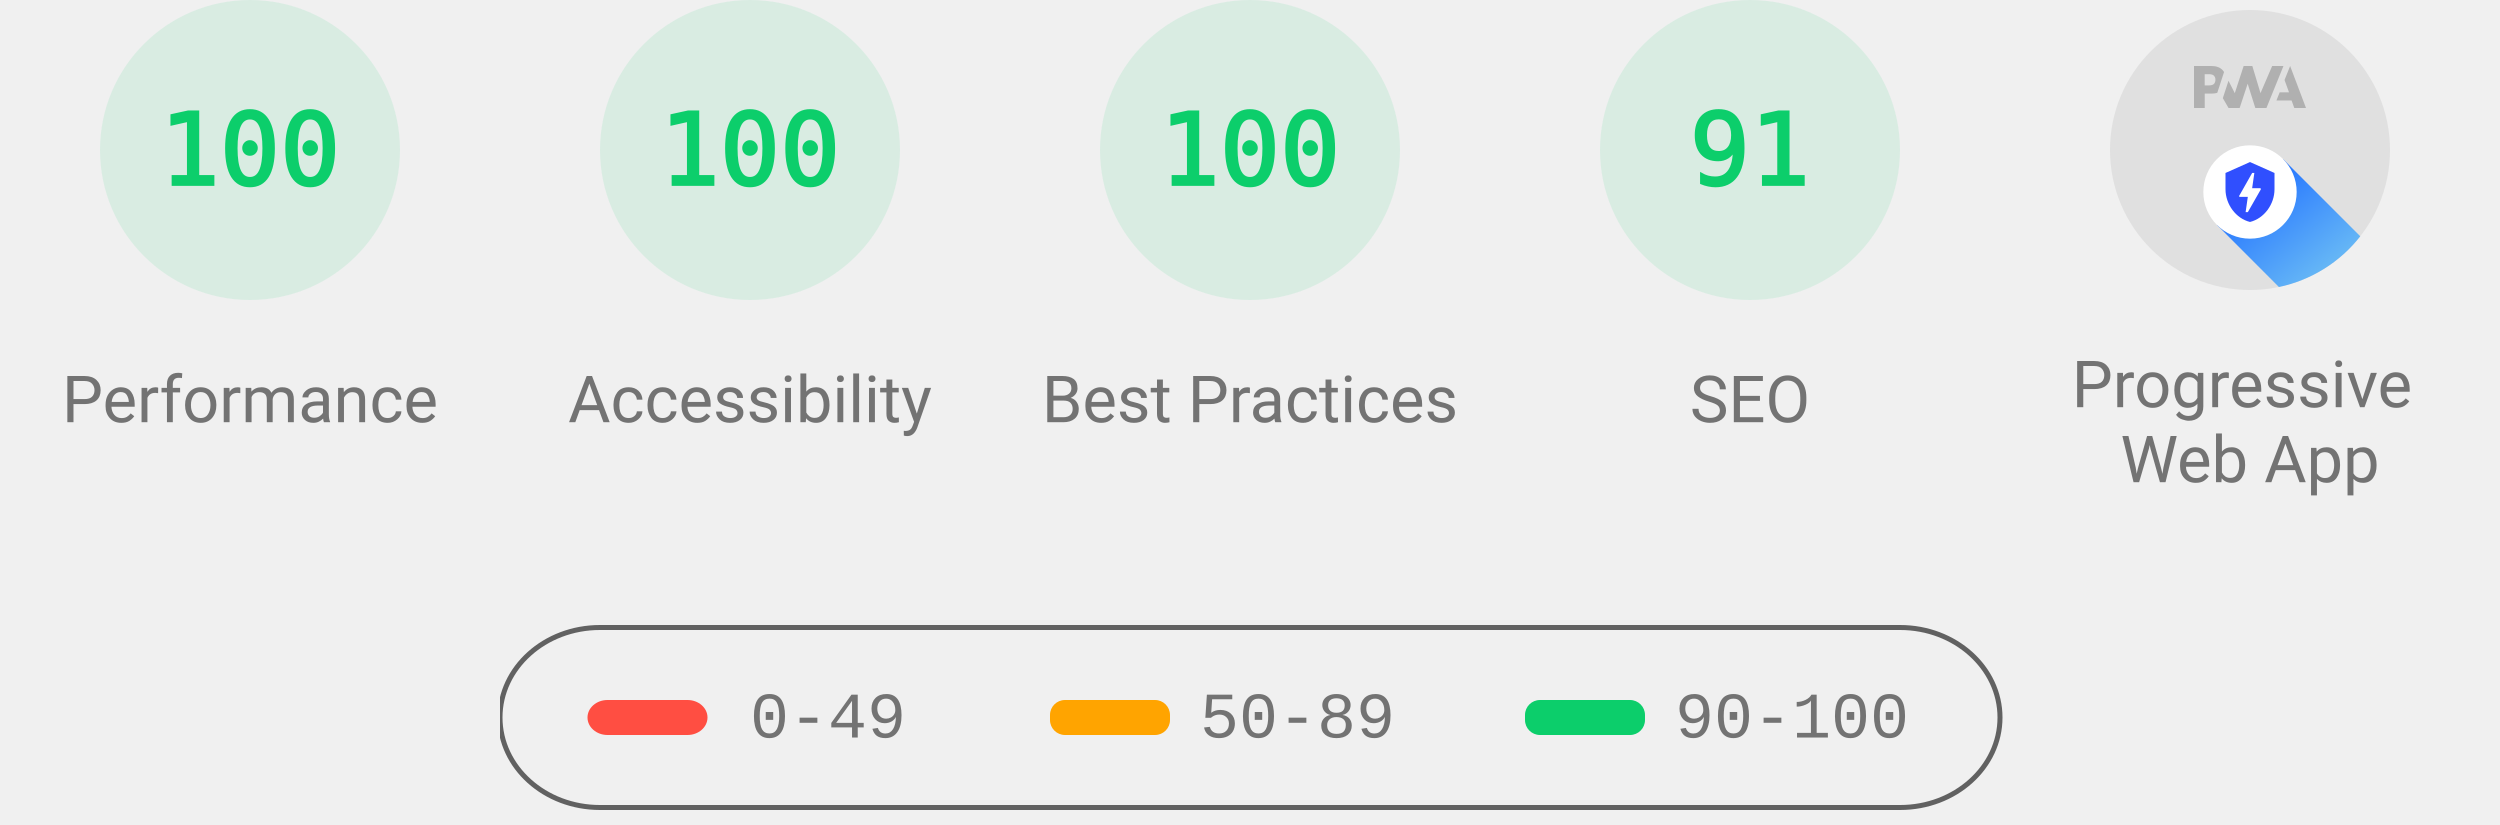
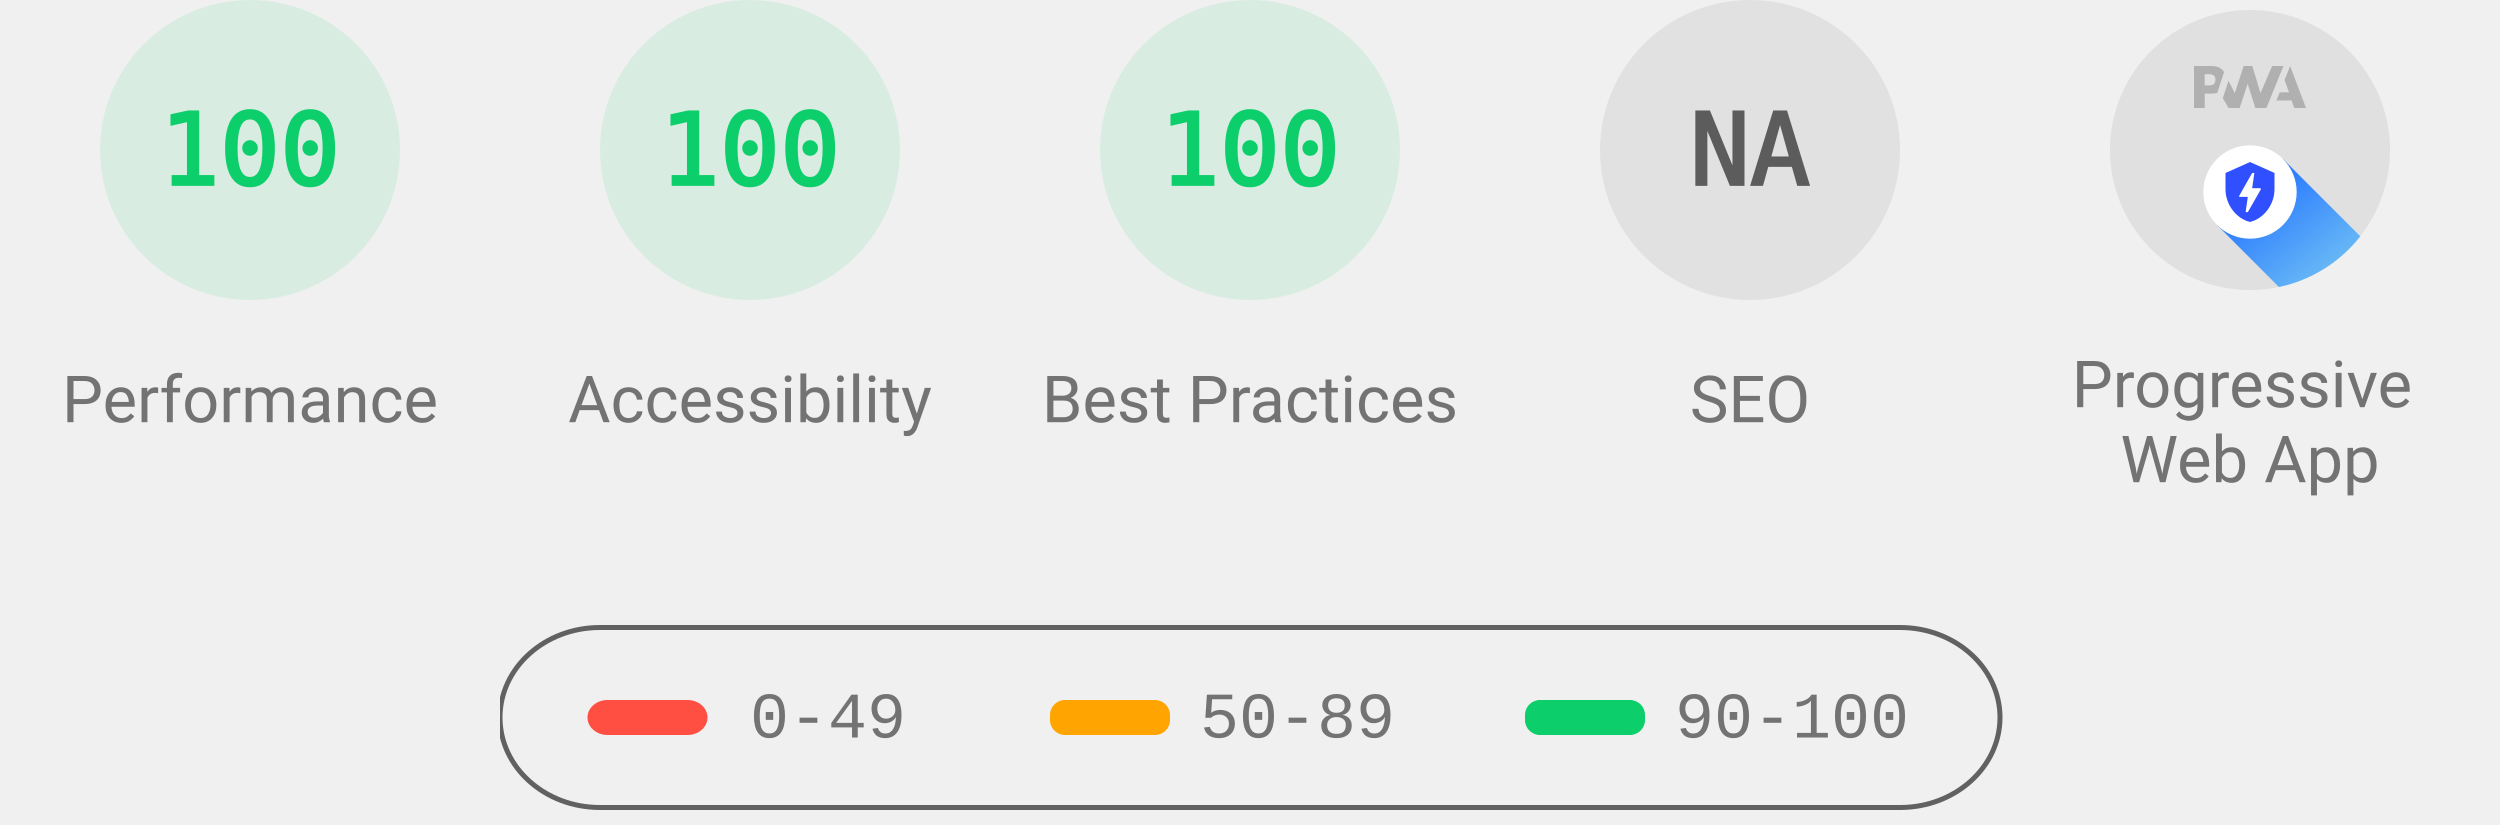
<svg xmlns="http://www.w3.org/2000/svg" class="theme--agnostic" fill="none" width="1000" height="330">
  <style>
			.gauge-base {
				opacity: 0.1
			}

			.gauge-arc {
				fill: none;
				animation-delay: 250ms;
				stroke-linecap: round;
				transform: rotate(-90deg);
				transform-origin: 100px 60px;
				animation: load-gauge 1s ease forwards
			}

			.guage-text {
				font-size: 40px;
				font-family: monospace;
				text-align: center
			}

			.guage-red {
				color: #ff4e42;
				fill: #ff4e42;
				stroke: #ff4e42
			}
			.guage-orange {
				color: #ffa400;
				fill: #ffa400;
				stroke: #ffa400
			}
			.guage-green {
				color: #0cce6b;
				fill: #0cce6b;
				stroke: #0cce6b
			}
			.theme--agnostic .guage-undefined {
				color: #5c5c5c;
				fill: #5c5c5c;
				stroke: #5c5c5c
			}
			.theme--light .guage-undefined {
				color: #1e1e1e;
				fill: #1e1e1e;
				stroke: #1e1e1e
			}
			.theme--dark .guage-undefined {
				color: #f5f5f5;
				fill: #f5f5f5;
				stroke: #f5f5f5
			}

			.guage-title {
				stroke: none;
				font-size: 26px;
				line-height: 26px;
				font-family: Roboto, Halvetica, Arial, sans-serif
			}
			.metric.guage-title {
				font-family: 'Courier New', Courier, monospace
			}
			.theme--agnostic .guage-title {
				color: #737373;
				fill: #737373
			}
			.theme--light .guage-title {
				color: #212121;
				fill: #212121
			}
			.theme--dark .guage-title {
				color: #f5f5f5;
				fill: #f5f5f5
			}

			@keyframes load-gauge {
				from {
					stroke-dasharray: 0 352.858
				}
			}
			.lh-gauge--pwa__disc {
				fill: #e0e0e0
			}
			.lh-gauge--pwa__logo {
				position: relative;
				fill: #b0b0b0
			}
			.lh-gauge--pwa__invisible {
				display: none
			}
			.lh-gauge--pwa__visible {
				display: inline
			}
			.guage-invisible {
				display: none
			}
			.lh-gauge--pwa__logo--primary-color {
				fill: #304ffe
			}
			.theme--agnostic .lh-gauge--pwa__logo--secondary-color {
				fill: #787878
			}
			.theme--light .lh-gauge--pwa__logo--secondary-color {
				fill: #3d3d3d
			}
			.theme--dark .lh-gauge--pwa__logo--secondary-color {
				fill: #d8b6b6
			}
			.theme--light #svg_2 {
				stroke: #00000022
			}
			.theme--agnostic #svg_2 {
				stroke: #616161
			}
			.theme--light #svg_2 {
				stroke: #00000022
			}
			.theme--dark #svg_2 {
				stroke: #f5f5f566
			}
		</style>
  <svg class="guage-div guage-perf guage-green" viewBox="0 0 200 200" width="200" height="200" x="0" y="0">
    <circle class="gauge-base" r="56" cx="100" cy="60" stroke-width="8" />
    <circle class="gauge-arc guage-arc-1" r="56" cx="100" cy="60" stroke-width="8" style="stroke-dasharray: 351.858, 351.858;" />
    <text class="guage-text" x="100px" y="60px" alignment-baseline="central" dominant-baseline="central" text-anchor="middle">100</text>
    <text class="guage-title" x="100px" y="160px" alignment-baseline="central" dominant-baseline="central" text-anchor="middle">Performance</text>
  </svg>,<svg class="guage-div guage-perf guage-green" viewBox="0 0 200 200" width="200" height="200" x="200" y="0">
    <circle class="gauge-base" r="56" cx="100" cy="60" stroke-width="8" />
    <circle class="gauge-arc guage-arc-1" r="56" cx="100" cy="60" stroke-width="8" style="stroke-dasharray: 351.858, 351.858;" />
    <text class="guage-text" x="100px" y="60px" alignment-baseline="central" dominant-baseline="central" text-anchor="middle">100</text>
    <text class="guage-title" x="100px" y="160px" alignment-baseline="central" dominant-baseline="central" text-anchor="middle">Accessibility</text>
  </svg>,<svg class="guage-div guage-perf guage-green" viewBox="0 0 200 200" width="200" height="200" x="400" y="0">
    <circle class="gauge-base" r="56" cx="100" cy="60" stroke-width="8" />
    <circle class="gauge-arc guage-arc-1" r="56" cx="100" cy="60" stroke-width="8" style="stroke-dasharray: 351.858, 351.858;" />
    <text class="guage-text" x="100px" y="60px" alignment-baseline="central" dominant-baseline="central" text-anchor="middle">100</text>
    <text class="guage-title" x="100px" y="160px" alignment-baseline="central" dominant-baseline="central" text-anchor="middle">Best Practices</text>
-   </svg>,<svg class="guage-div guage-perf guage-green" viewBox="0 0 200 200" width="200" height="200" x="600" y="0">
-     <circle class="gauge-base" r="56" cx="100" cy="60" stroke-width="8" />
-     <circle class="gauge-arc guage-arc-1" r="56" cx="100" cy="60" stroke-width="8" style="stroke-dasharray: 320.191, 351.858;" />
-     <text class="guage-text" x="100px" y="60px" alignment-baseline="central" dominant-baseline="central" text-anchor="middle">91</text>
+   </svg>,<svg class="guage-div guage-perf guage-undefined" viewBox="0 0 200 200" width="200" height="200" x="600" y="0">
+     <circle class="gauge-base" r="56" cx="100" cy="60" stroke-width="8" />
+     <circle class="gauge-arc guage-arc-1" r="56" cx="100" cy="60" stroke-width="8" style="stroke-dasharray: 351.858, 351.858;" />
+     <text class="guage-text" x="100px" y="60px" alignment-baseline="central" dominant-baseline="central" text-anchor="middle">NA</text>
    <text class="guage-title" x="100px" y="160px" alignment-baseline="central" dominant-baseline="central" text-anchor="middle">SEO</text>
  </svg>,<svg class="guage-div guage-pwa" viewBox="0 0 200 200" width="200" height="200" x="800" y="0">
    <svg viewBox="0 0 60 60" width="112" height="112" x="44" y="4">
      <defs>
        <linearGradient id="lh-gauge--pwa__check-circle__gradient-0" x1="50%" y1="0%" x2="50%" y2="100%">
          <stop stop-color="#00C852" offset="0%" />
          <stop stop-color="#009688" offset="100%" />
        </linearGradient>
        <linearGradient id="lh-gauge--pwa__installable__shadow-gradient-0" x1="76.056%" x2="24.111%" y1="82.995%" y2="24.735%">
          <stop stop-color="#A5D6A7" offset="0%" />
          <stop stop-color="#80CBC4" offset="100%" />
        </linearGradient>
        <linearGradient id="lh-gauge--pwa__fast-reliable__shadow-gradient-0" x1="76.056%" y1="82.995%" x2="25.678%" y2="26.493%">
          <stop stop-color="#64B5F6" offset="0%" />
          <stop stop-color="#2979FF" offset="100%" />
        </linearGradient>
        <g id="lh-gauge--pwa__fast-reliable-badge-0">
          <circle fill="#FFFFFF" cx="10" cy="10" r="10" />
          <path fill="#304FFE" d="M10 3.58l5.25 2.34v3.5c0 3.23-2.24 6.26-5.25 7-3.01-.74-5.25-3.77-5.25-7v-3.5L10 3.58zm-.47 10.74l2.76-4.83.03-.07c.04-.08 0-.24-.22-.24h-1.64l.47-3.26h-.47l-2.7 4.77c-.02.01.05-.1-.04.05-.09.16-.1.31.18.31h1.63l-.47 3.27h.47z" />
        </g>
        <g id="lh-gauge--pwa__installable-badge-0">
          <circle fill="#FFFFFF" cx="10" cy="10" r="10" />
          <path fill="#009688" d="M10 4.167A5.835 5.835 0 0 0 4.167 10 5.835 5.835 0 0 0 10 15.833 5.835 5.835 0 0 0 15.833 10 5.835 5.835 0 0 0 10 4.167zm2.917 6.416h-2.334v2.334H9.417v-2.334H7.083V9.417h2.334V7.083h1.166v2.334h2.334v1.166z" />
        </g>
      </defs>
      <g stroke="none" fill-rule="nonzero">
        <circle class="lh-gauge--pwa__disc" cx="30" cy="30" r="30" />
        <g class="lh-gauge--pwa__logo">
          <path d="M35.66 19.39l.7-1.75h2L37.4 15 38.6 12l3.4 9h-2.51l-.58-1.61z" />
          <path d="M33.52 21l3.65-9h-2.42l-2.5 5.82L30.5 12h-1.86l-1.9 5.82-1.35-2.65-1.21 3.72L25.4 21h2.38l1.72-5.2 1.64 5.2z" />
          <path fill-rule="nonzero" d="M20.3 17.91h1.48c.45 0 .85-.05 1.2-.15l.39-1.18 1.07-3.3a2.64 2.64 0 0 0-.28-.37c-.55-.6-1.36-.91-2.42-.91H18v9h2.3V17.9zm1.96-3.84c.22.22.33.5.33.87 0 .36-.1.65-.29.87-.2.23-.59.35-1.15.35h-.86v-2.41h.87c.52 0 .89.1 1.1.32z" />
        </g>
        <rect class="lh-gauge--pwa__component lh-gauge--pwa__na-line lh-gauge--pwa__invisible" fill="#FFFFFF" x="20" y="32" width="20" height="4" rx="2" />
        <g class="lh-gauge--pwa__component lh-gauge--pwa__fast-reliable-badge lh-gauge--pwa__visible" transform="translate(20, 29)">
          <path fill="url(#lh-gauge--pwa__fast-reliable__shadow-gradient-0)" d="M33.63 19.49A30 30 0 0 1 16.2 30.36L3 17.14 17.14 3l16.49 16.49z" />
          <use href="#lh-gauge--pwa__fast-reliable-badge-0" />
        </g>
        <g class="lh-gauge--pwa__component lh-gauge--pwa__installable-badge lh-gauge--pwa__invisible" transform="translate(20, 29)">
          <path fill="url(#lh-gauge--pwa__installable__shadow-gradient-0)" d="M33.629 19.487c-4.272 5.453-10.391 9.39-17.415 10.869L3 17.142 17.142 3 33.63 19.487z" />
          <use href="#lh-gauge--pwa__installable-badge-0" />
        </g>
        <g class="lh-gauge--pwa__component lh-gauge--pwa__fast-reliable-installable-badges lh-gauge--pwa__invisible">
          <g transform="translate(8, 29)">
            <path fill="url(#lh-gauge--pwa__fast-reliable__shadow-gradient-0)" d="M16.321 30.463L3 17.143 17.142 3l22.365 22.365A29.864 29.864 0 0 1 22 31c-1.942 0-3.84-.184-5.679-.537z" />
            <use href="#lh-gauge--pwa__fast-reliable-badge-0" />
          </g>
          <g transform="translate(32, 29)">
            <path fill="url(#lh-gauge--pwa__installable__shadow-gradient-0)" d="M25.982 11.84a30.107 30.107 0 0 1-13.08 15.203L3 17.143 17.142 3l8.84 8.84z" />
            <use href="#lh-gauge--pwa__installable-badge-0" />
          </g>
        </g>
        <g class="lh-gauge--pwa__component lh-gauge--pwa__check-circle lh-gauge--pwa__invisible" transform="translate(18, 28)">
          <circle fill="#FFFFFF" cx="12" cy="12" r="12" />
          <path fill="url(#lh-gauge--pwa__check-circle__gradient-0)" d="M12 2a10 10 0 1 0 0 20 10 10 0 0 0 0-20zm-2 15l-5-5 1.41-1.41L10 14.17l7.59-7.59L19 8l-9 9z" />
        </g>
      </g>
    </svg>
    <text class="guage-title" y="160px" alignment-baseline="central" dominant-baseline="central" text-anchor="middle">
      <tspan x="100px" dy="-6px">Progressive</tspan>
      <tspan x="100px" dy="30px">Web App</tspan>
    </text>
  </svg>
  <svg width="604" height="76" x="200" y="250">
    <g>
      <rect fill="none" id="canvas_background" height="80" width="604" y="-1" x="-1" />
      <g display="none" overflow="visible" y="0" x="0" height="100%" width="100%" id="canvasGrid">
        <rect fill="url(#gridpattern)" stroke-width="0" y="0" x="0" height="100%" width="100%" />
      </g>
    </g>
    <g>
      <rect fill-opacity="0" stroke-width="2" rx="40" id="svg_2" height="72" width="600" y="1" x="0" fill="#000000" />
      <rect stroke="#000" rx="8" id="svg_3" height="14" width="48" y="30" x="35" stroke-opacity="null" stroke-width="0" fill="#ff4e42" />
      <rect stroke="#000" rx="6" id="svg_4" height="14" width="48" y="30" x="220" stroke-opacity="null" stroke-width="0" fill="#ffa400" />
      <rect stroke="#000" rx="6" id="svg_5" height="14" width="48" y="30" x="410" stroke-opacity="null" stroke-width="0" fill="#0cce6b" />
      <text class="metric guage-title" xml:space="preserve" text-anchor="start" font-size="26" id="svg_6" y="45" x="100" stroke-opacity="null" stroke-width="0" stroke="#000">0-49</text>
      <text class="metric guage-title" xml:space="preserve" text-anchor="start" font-size="26" id="svg_7" y="45" x="280" stroke-opacity="null" stroke-width="0" stroke="#000">50-89</text>
      <text class="metric guage-title" xml:space="preserve" text-anchor="start" font-size="26" id="svg_8" y="45" x="470" stroke-opacity="null" stroke-width="0" stroke="#000">90-100</text>
    </g>
  </svg>
</svg>
